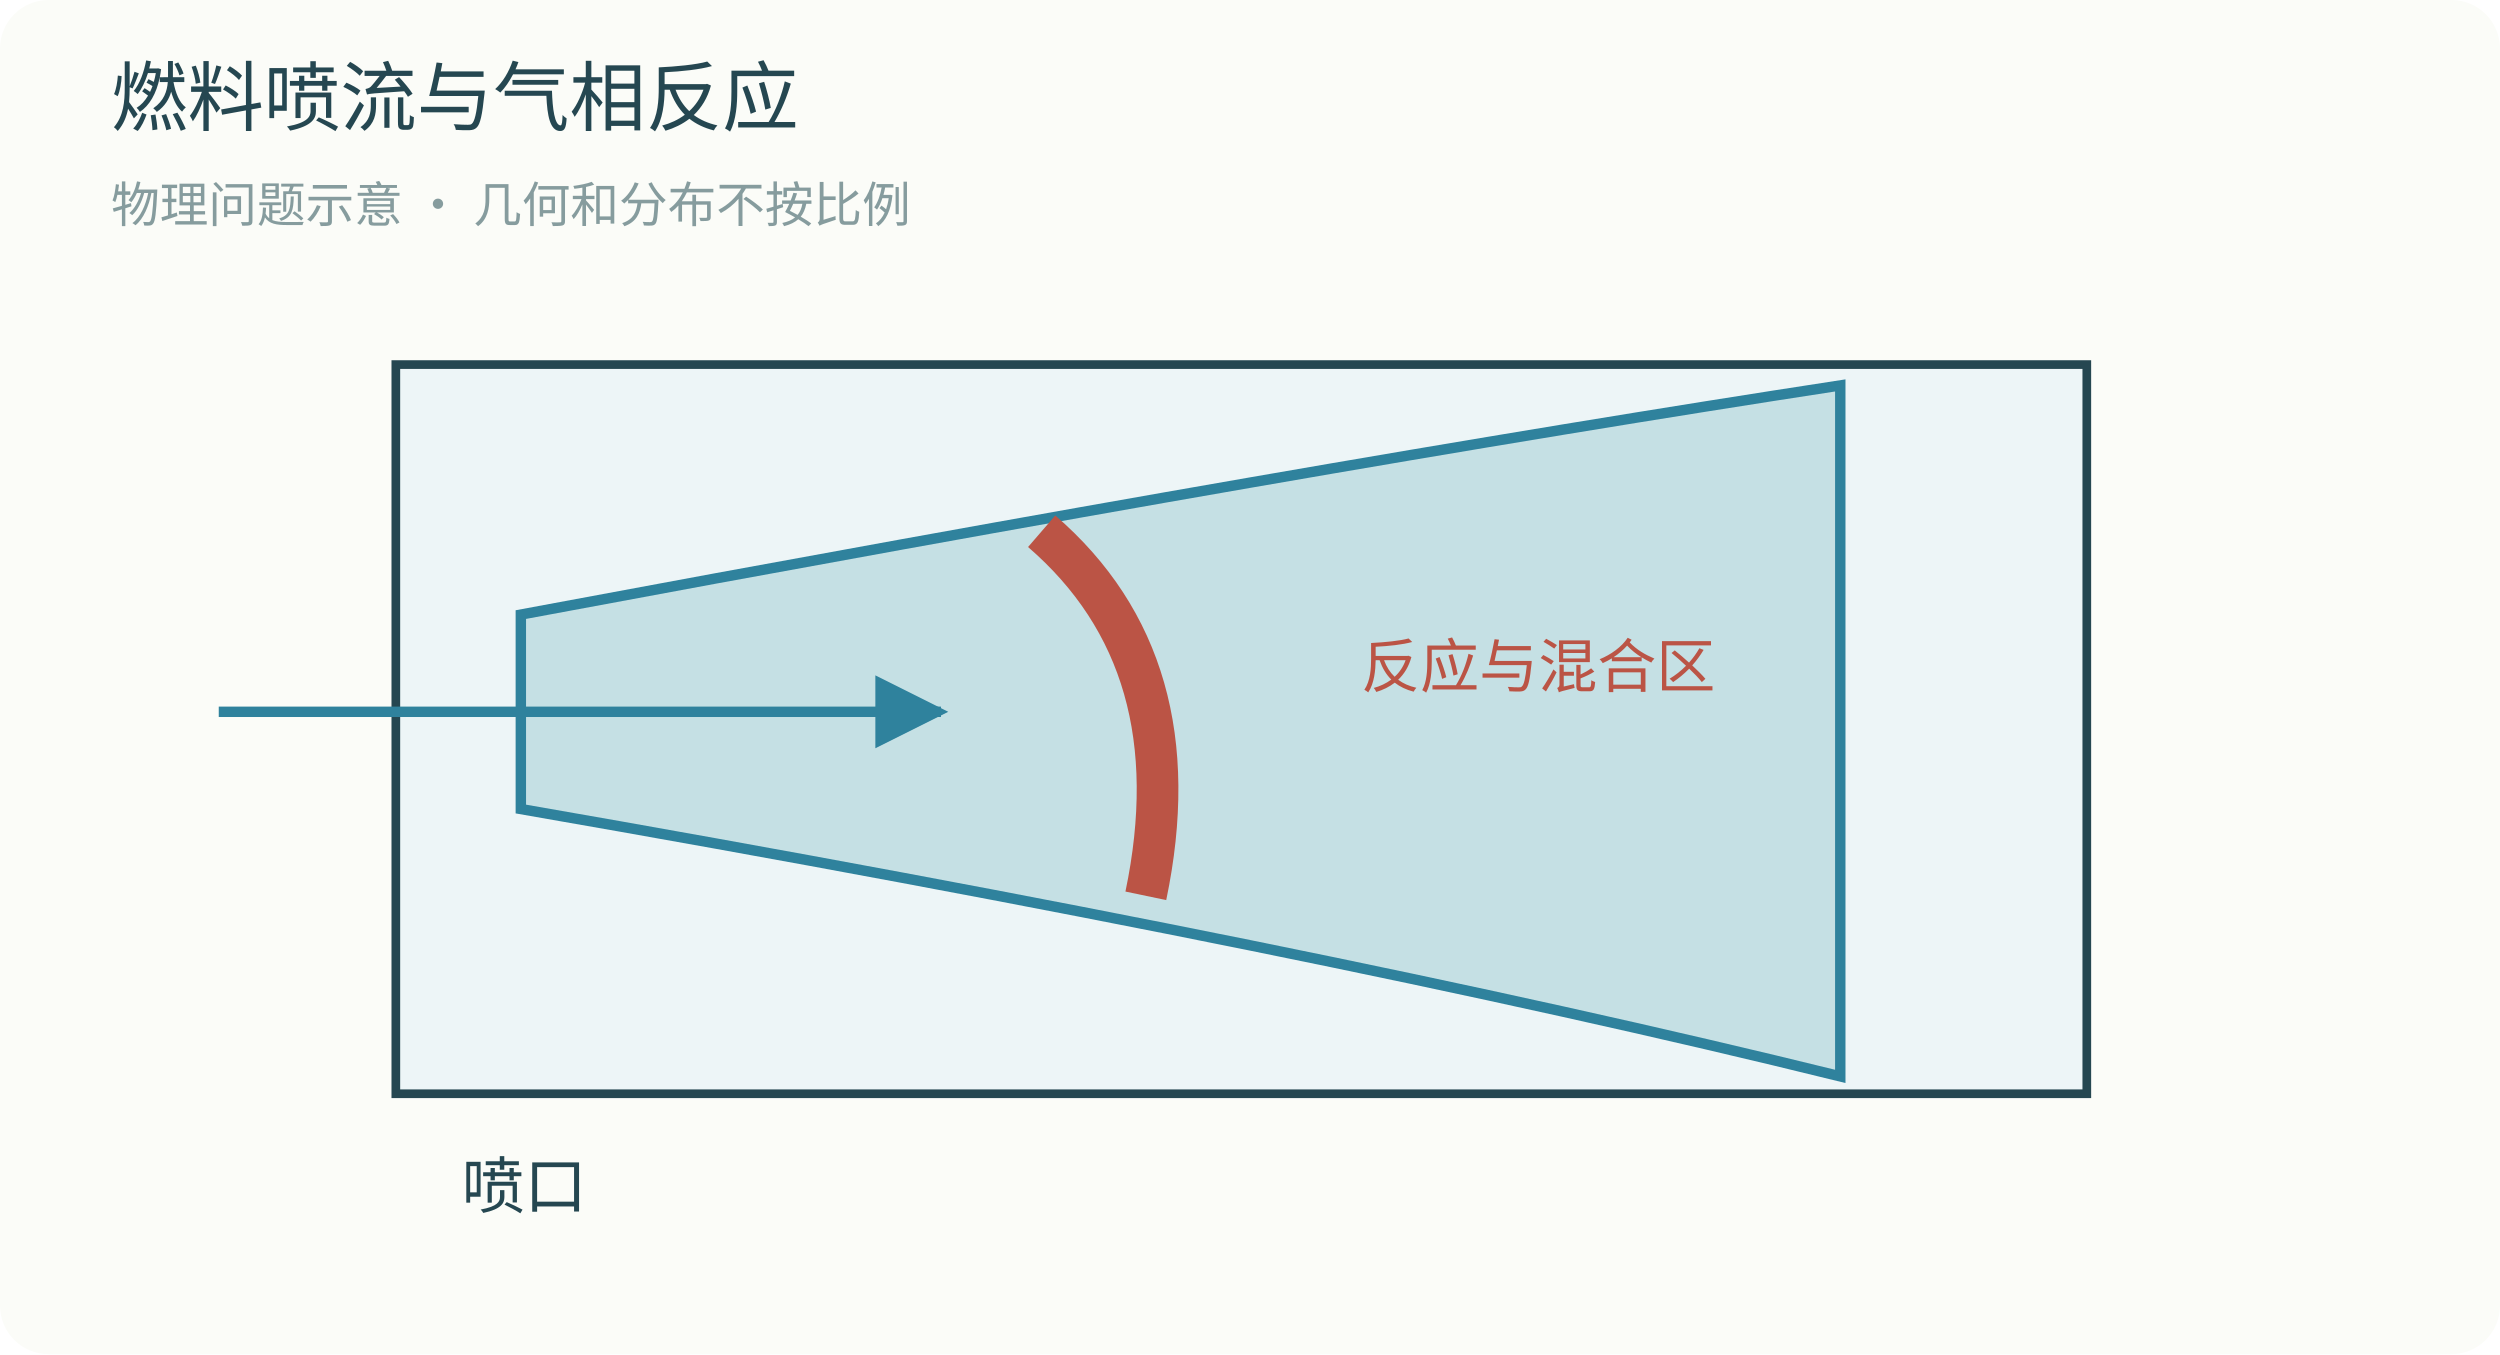
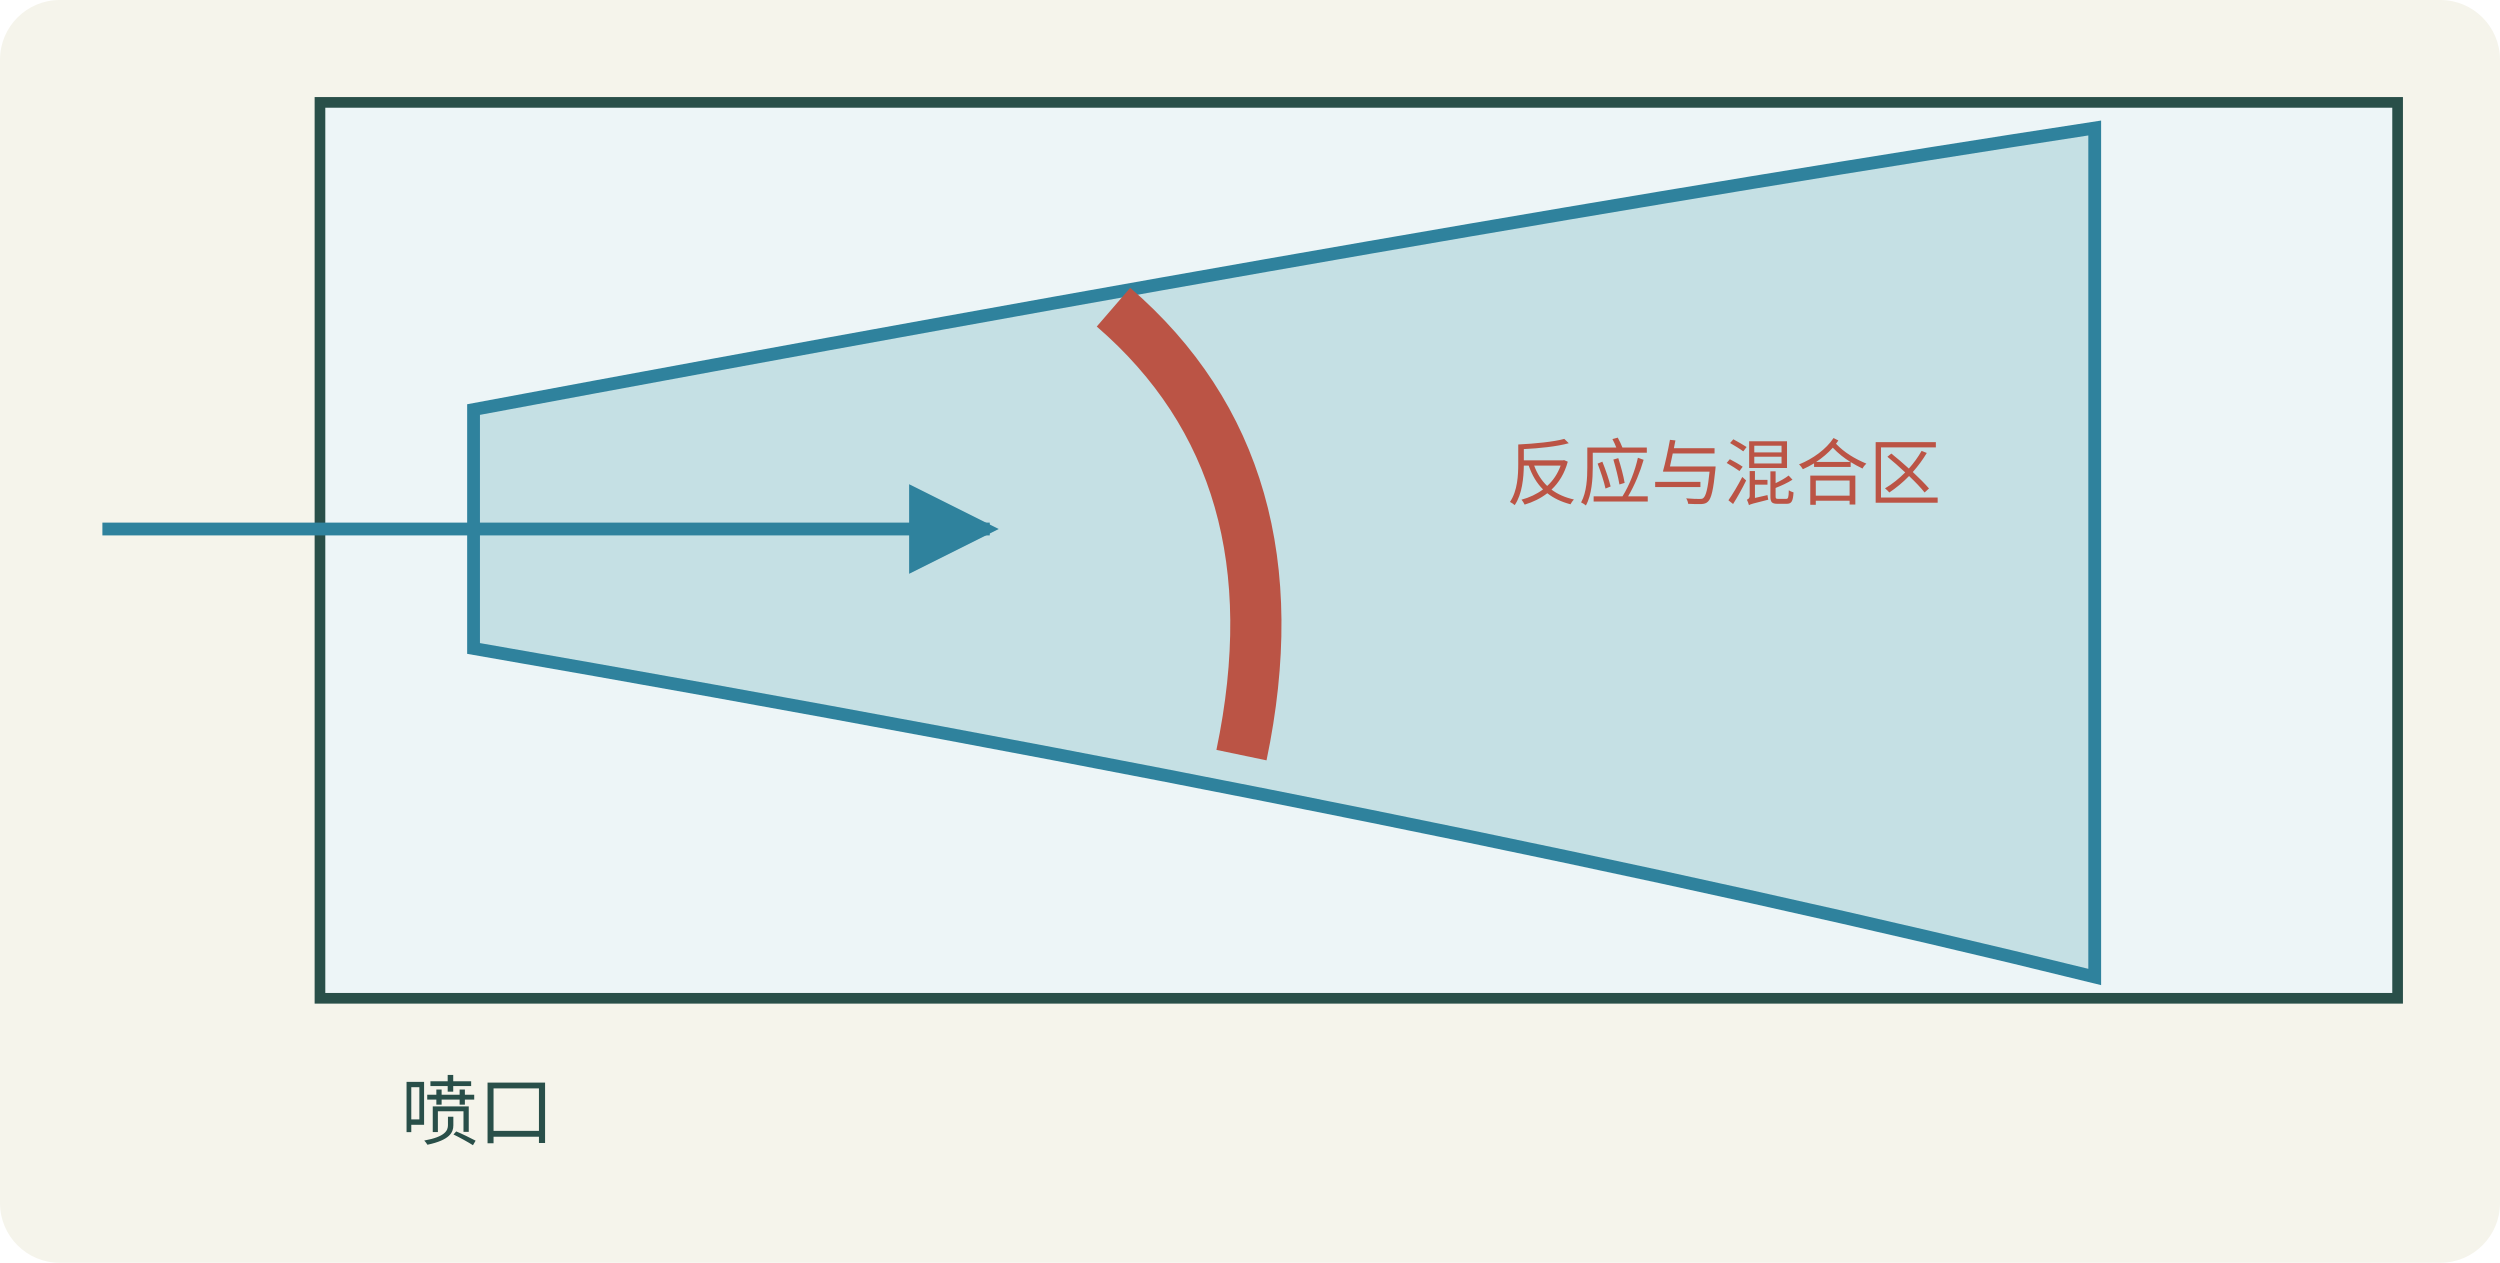
- <svg xmlns="http://www.w3.org/2000/svg" viewBox="0 0 720 390" role="img">
+ <svg xmlns="http://www.w3.org/2000/svg" viewBox="39 81 586 296" role="img" width="586" height="296">
  <defs>
    <marker id="arrow" viewBox="0 0 10 10" refX="9" refY="5" markerWidth="7" markerHeight="7" orient="auto-start-reverse">
      <path d="M0 0 L10 5 L0 10 Z" fill="context-stroke" />
    </marker>
  </defs>
-   <rect width="720" height="390" rx="14" fill="#fbfcf8" />
-   <g font-family="Microsoft YaHei,Noto Sans CJK SC,sans-serif">
-     <text x="32" y="36" font-size="22" fill="#254751" text-anchor="start">燃料喷流与气相反应</text>
-     <text x="32" y="64" font-size="14" fill="#869c9e" text-anchor="start">物理问题示意 · 几何和分布不按比例</text>
-     <rect x="114" y="105" width="487" height="210" rx="0" fill="#edf5f7" stroke="#254751" stroke-width="2.5" />
-     <path d="M150 177 Q380 134 530 111 L530 310 Q380 273 150 233 Z" fill="#c5e0e4" stroke="#2f829d" stroke-width="3" />
-     <path d="M63,205 L271,205" stroke="#2f829d" stroke-width="3" fill="none" marker-end="url(#arrow)" />
-     <text x="133" y="348" font-size="18" fill="#254751" text-anchor="start">喷口</text>
-     <path d="M300 153 Q344 191 330 258" fill="none" stroke="#bb5445" stroke-width="12" />
-     <text x="392" y="198" font-size="17" fill="#bb5445" text-anchor="start">反应与混合区</text>
+   <rect class="diagram-background" width="586" height="296" rx="14" fill="#f5f4eb" x="39" y="81" />
+   <g class="diagram-content">
+     <g font-family="Microsoft YaHei,Noto Sans CJK SC,sans-serif">
+       <rect x="114" y="105" width="487" height="210" rx="0" fill="#edf5f7" stroke="#294f49" stroke-width="2.5" />
+       <path d="M150 177 Q380 134 530 111 L530 310 Q380 273 150 233 Z" fill="#c5e0e4" stroke="#2f829d" stroke-width="3" />
+       <path d="M63,205 L271,205" stroke="#2f829d" stroke-width="3" fill="none" marker-end="url(#arrow)" />
+       <text x="133" y="348" font-size="18" fill="#294f49" text-anchor="start">喷口</text>
+       <path d="M300 153 Q344 191 330 258" fill="none" stroke="#bb5445" stroke-width="12" />
+       <text x="392" y="198" font-size="17" fill="#bb5445" text-anchor="start">反应与混合区</text>
+     </g>
  </g>
</svg>
